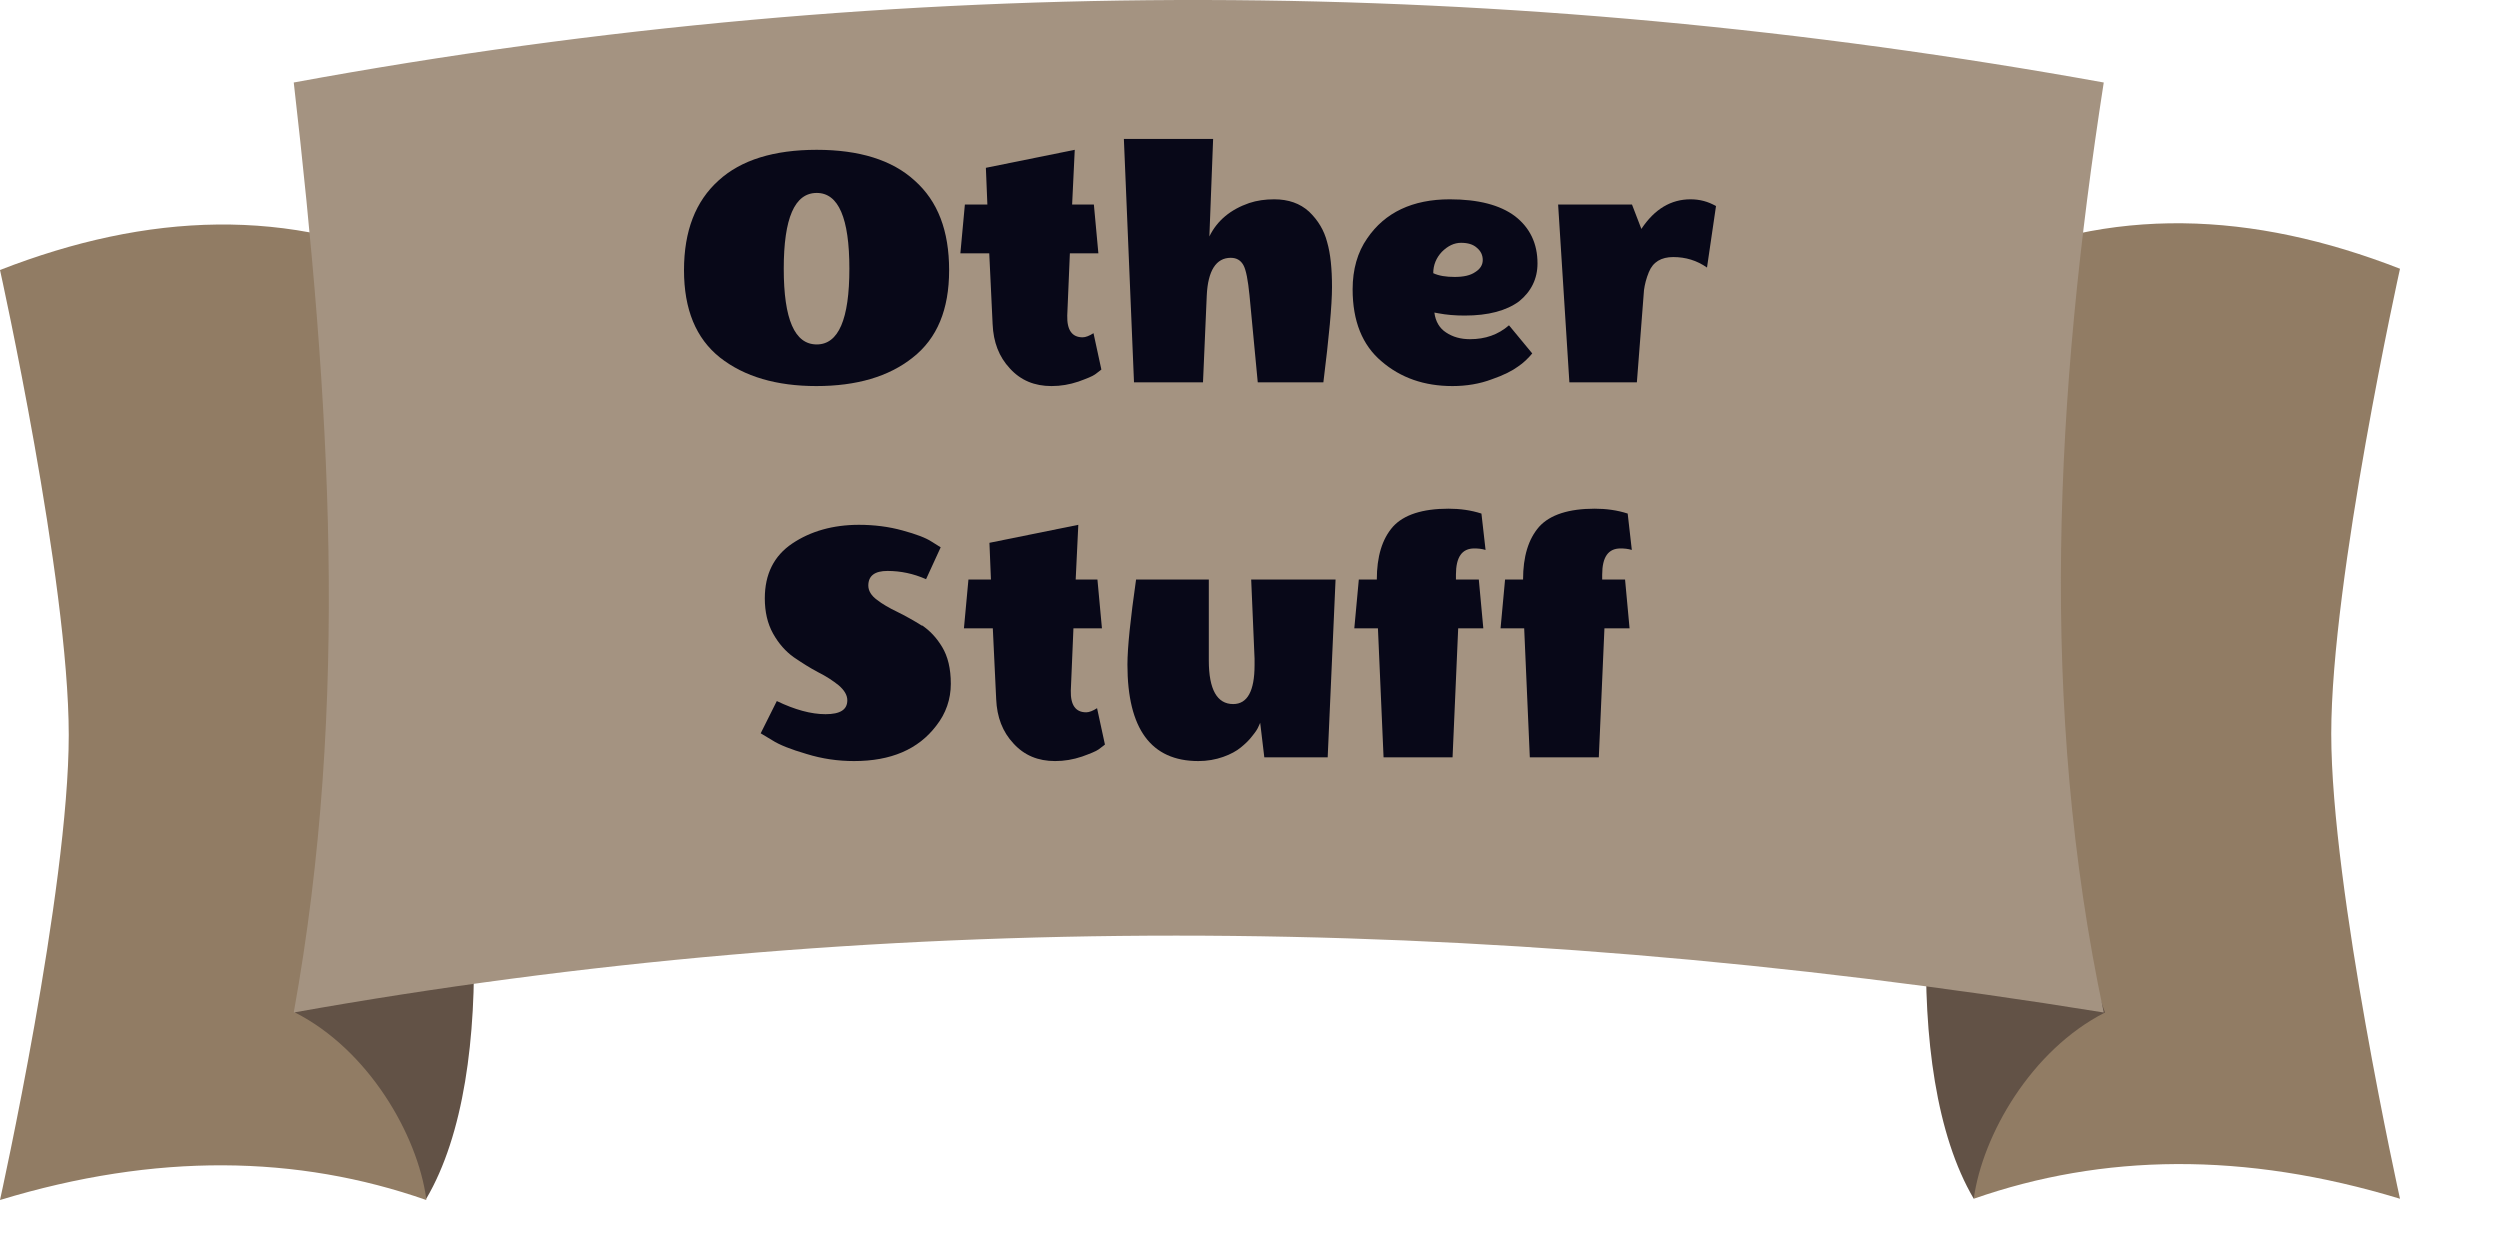
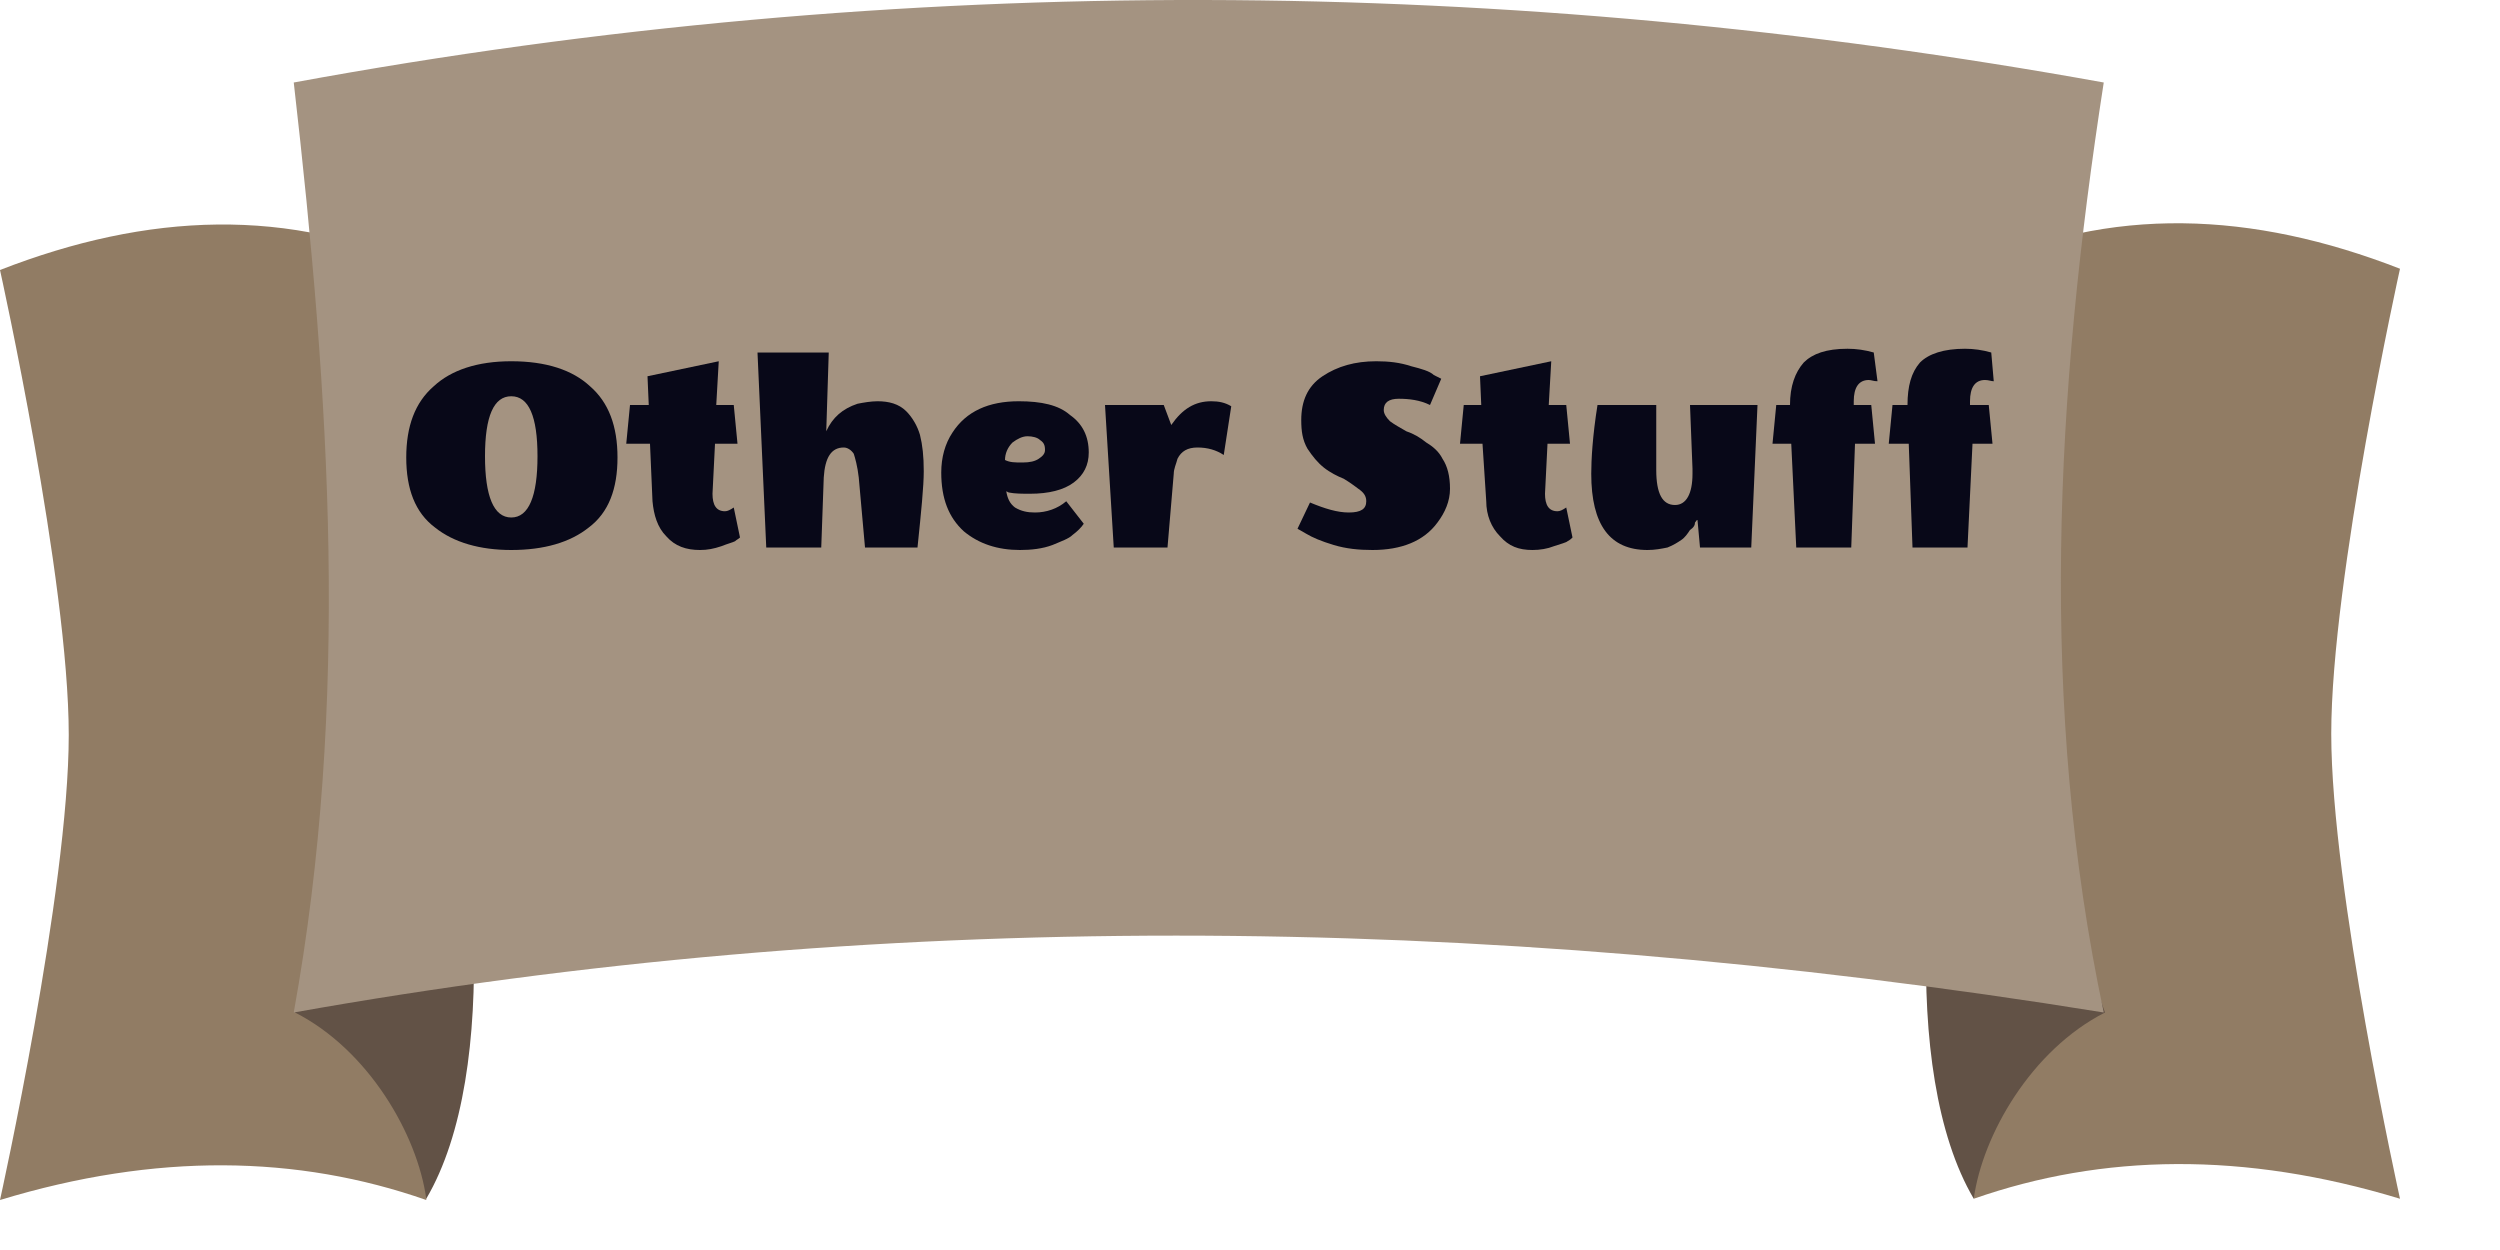
<svg xmlns="http://www.w3.org/2000/svg" width="100%" height="100%" viewBox="0 0 2 1" version="1.1" xml:space="preserve" style="fill-rule:evenodd;clip-rule:evenodd;stroke-linejoin:round;stroke-miterlimit:2;">
  <path d="M0.341,0.216c-0.109,-0.051 -0.223,-0.046 -0.341,-0c0,-0 0.055,0.248 0.055,0.372c-0,0.124 -0.055,0.372 -0.055,0.372c0.125,-0.038 0.238,-0.036 0.341,-0c0.008,-0.248 0.01,-0.496 0,-0.744Z" style="fill:#917c64;" />
  <path d="M1.579,0.215c0.109,-0.051 0.223,-0.046 0.341,-0c-0,-0 -0.055,0.248 -0.055,0.372c0,0.124 0.055,0.372 0.055,0.372c-0.125,-0.038 -0.238,-0.036 -0.341,-0c-0.008,-0.248 -0.01,-0.496 -0,-0.744Z" style="fill:#917c64;" />
  <path d="M0.236,0.81c0.059,0.03 0.098,0.098 0.105,0.149c0.06,-0.102 0.041,-0.311 0,-0.447l-0.105,0.298Z" style="fill:#625246;" />
  <path d="M1.684,0.81c-0.059,0.03 -0.098,0.098 -0.105,0.149c-0.06,-0.102 -0.041,-0.311 -0,-0.447l0.105,0.298Z" style="fill:#625246;" />
  <path d="M1.683,0.066c-0.476,-0.086 -0.959,-0.09 -1.448,-0c0.029,0.254 0.045,0.495 0,0.744c0.459,-0.082 0.941,-0.082 1.448,0c-0.052,-0.245 -0.039,-0.493 0,-0.744Z" style="fill:#a49381;" />
-   <g transform="matrix(0.24,0,0,0.24,-0.0456,-0.199912)">
-     <g transform="matrix(1.25,0,0,1.25,2.445,2.10734)">
-       <path d="M0.02,-0.299c0,-0.105 0.031,-0.184 0.092,-0.239c0.06,-0.055 0.148,-0.082 0.262,-0.082c0.113,0 0.201,0.027 0.261,0.082c0.062,0.055 0.092,0.134 0.092,0.239c0,0.105 -0.032,0.182 -0.097,0.233c-0.064,0.051 -0.15,0.076 -0.257,0.076c-0.106,-0 -0.192,-0.025 -0.257,-0.076c-0.064,-0.051 -0.096,-0.128 -0.096,-0.233Zm0.441,-0.004c0,-0.135 -0.029,-0.202 -0.087,-0.202c-0.059,0 -0.088,0.067 -0.088,0.202c0,0.135 0.029,0.202 0.088,0.202c0.058,0 0.087,-0.067 0.087,-0.202Z" style="fill:#080818;fill-rule:nonzero;" />
-     </g>
-     <g transform="matrix(1.25,0,0,1.25,3.37875,2.10734)">
-       <path d="M0.295,-0.178c-0.001,0.039 0.013,0.058 0.041,0.058c0.008,0 0.018,-0.004 0.029,-0.011l0.021,0.097c-0.004,0.003 -0.01,0.008 -0.017,0.013c-0.007,0.005 -0.022,0.011 -0.044,0.019c-0.024,0.008 -0.047,0.012 -0.072,0.012c-0.045,-0 -0.082,-0.015 -0.111,-0.047c-0.029,-0.031 -0.044,-0.07 -0.046,-0.118l-0.009,-0.189l-0.077,0l0.012,-0.13l0.06,0l-0.004,-0.098l0.237,-0.048l-0.007,0.146l0.058,0l0.012,0.13l-0.076,0l-0.007,0.166Z" style="fill:#080818;fill-rule:nonzero;" />
-     </g>
-     <g transform="matrix(1.25,0,0,1.25,3.89875,2.10734)">
-       <path d="M0.431,-0.488c0.038,0 0.069,0.011 0.093,0.033c0.024,0.023 0.04,0.05 0.048,0.081c0.009,0.031 0.013,0.071 0.013,0.12c-0,0.049 -0.008,0.133 -0.023,0.254l-0.175,-0l-0.022,-0.232c-0.004,-0.04 -0.009,-0.067 -0.016,-0.08c-0.007,-0.013 -0.018,-0.02 -0.034,-0.02c-0.039,-0 -0.061,0.034 -0.064,0.101l-0.01,0.231l-0.184,-0l-0.027,-0.649l0.238,0l-0.01,0.26c0.021,-0.043 0.057,-0.072 0.106,-0.089c0.021,-0.007 0.043,-0.01 0.067,-0.01Z" style="fill:#080818;fill-rule:nonzero;" />
-     </g>
-     <g transform="matrix(1.25,0,0,1.25,4.6675,2.10734)">
-       <path d="M0.291,0.01c-0.075,-0 -0.138,-0.022 -0.189,-0.066c-0.051,-0.043 -0.077,-0.107 -0.077,-0.192c0,-0.053 0.013,-0.099 0.039,-0.136c0.047,-0.069 0.121,-0.104 0.22,-0.104c0.076,0 0.134,0.015 0.174,0.045c0.04,0.031 0.06,0.073 0.06,0.126c0,0.041 -0.017,0.075 -0.049,0.101c-0.034,0.025 -0.082,0.038 -0.145,0.038c-0.026,0 -0.049,-0.002 -0.07,-0.006l-0.011,-0.002c0.003,0.024 0.014,0.042 0.031,0.053c0.018,0.012 0.039,0.018 0.064,0.018c0.041,0 0.075,-0.012 0.104,-0.037l0.062,0.075c-0.011,0.013 -0.023,0.025 -0.038,0.035c-0.015,0.011 -0.038,0.023 -0.07,0.034c-0.032,0.012 -0.067,0.018 -0.105,0.018Zm0.081,-0.336c-0,-0.013 -0.005,-0.024 -0.016,-0.033c-0.01,-0.009 -0.024,-0.013 -0.042,-0.013c-0.018,0 -0.035,0.008 -0.051,0.024c-0.015,0.016 -0.023,0.035 -0.023,0.057c0.015,0.007 0.034,0.01 0.057,0.01c0.024,-0 0.042,-0.004 0.055,-0.013c0.013,-0.008 0.02,-0.019 0.02,-0.032Z" style="fill:#080818;fill-rule:nonzero;" />
-     </g>
-     <g transform="matrix(1.25,0,0,1.25,5.34625,2.10734)">
-       <path d="M0.252,-0.409c0.035,-0.053 0.079,-0.079 0.131,-0.079c0.025,0 0.047,0.006 0.068,0.018l-0.024,0.164c-0.027,-0.019 -0.057,-0.028 -0.09,-0.028c-0.032,0 -0.054,0.013 -0.065,0.04c-0.007,0.017 -0.011,0.033 -0.013,0.048l-0.019,0.246l-0.18,0l-0.03,-0.474l0.197,0l0.025,0.065Z" style="fill:#080818;fill-rule:nonzero;" />
-     </g>
-     <g transform="matrix(1.25,0,0,1.25,2.70063,3.35734)">
-       <path d="M0.45,-0.352c0.021,0.014 0.039,0.033 0.054,0.058c0.015,0.025 0.023,0.057 0.023,0.098c0,0.041 -0.013,0.079 -0.039,0.112c-0.048,0.063 -0.121,0.094 -0.219,0.094c-0.043,-0 -0.085,-0.006 -0.127,-0.019c-0.041,-0.012 -0.072,-0.024 -0.092,-0.037l-0.03,-0.018l0.043,-0.086c0.048,0.023 0.091,0.035 0.13,0.035c0.039,-0 0.058,-0.012 0.058,-0.037c-0,-0.014 -0.008,-0.027 -0.023,-0.04c-0.015,-0.012 -0.033,-0.024 -0.055,-0.035c-0.021,-0.011 -0.043,-0.025 -0.065,-0.04c-0.021,-0.015 -0.04,-0.036 -0.055,-0.063c-0.015,-0.027 -0.022,-0.058 -0.022,-0.094c-0,-0.064 0.024,-0.113 0.073,-0.146c0.049,-0.033 0.109,-0.05 0.178,-0.05c0.041,0 0.08,0.005 0.116,0.015c0.037,0.01 0.063,0.02 0.078,0.03l0.024,0.015l-0.039,0.085c-0.034,-0.015 -0.068,-0.022 -0.103,-0.022c-0.034,-0 -0.051,0.013 -0.051,0.039c0,0.014 0.008,0.027 0.023,0.038c0.014,0.011 0.033,0.022 0.054,0.032c0.022,0.011 0.044,0.023 0.066,0.037Z" style="fill:#080818;fill-rule:nonzero;" />
-     </g>
-     <g transform="matrix(1.25,0,0,1.25,3.39062,3.35734)">
-       <path d="M0.295,-0.178c-0.001,0.039 0.013,0.058 0.041,0.058c0.008,0 0.018,-0.004 0.029,-0.011l0.021,0.097c-0.004,0.003 -0.01,0.008 -0.017,0.013c-0.007,0.005 -0.022,0.011 -0.044,0.019c-0.024,0.008 -0.047,0.012 -0.072,0.012c-0.045,-0 -0.082,-0.015 -0.111,-0.047c-0.029,-0.031 -0.044,-0.07 -0.046,-0.118l-0.009,-0.189l-0.077,0l0.012,-0.13l0.06,0l-0.004,-0.098l0.237,-0.048l-0.007,0.146l0.058,0l0.012,0.13l-0.076,0l-0.007,0.166Z" style="fill:#080818;fill-rule:nonzero;" />
-     </g>
-     <g transform="matrix(1.25,0,0,1.25,3.91063,3.35734)">
-       <path d="M0.219,0.01c-0.126,-0 -0.189,-0.086 -0.189,-0.257c0,-0.046 0.008,-0.122 0.023,-0.227l0.194,0l0,0.216c0,0.077 0.022,0.116 0.065,0.116c0.038,0 0.057,-0.035 0.057,-0.104l0,-0.017l-0.009,-0.211l0.225,0l-0.021,0.474l-0.169,-0l-0.011,-0.092c-0.001,0.003 -0.003,0.006 -0.005,0.011c-0.002,0.005 -0.007,0.013 -0.016,0.024c-0.009,0.012 -0.02,0.022 -0.031,0.031c-0.011,0.009 -0.027,0.018 -0.047,0.025c-0.02,0.007 -0.042,0.011 -0.066,0.011Z" style="fill:#080818;fill-rule:nonzero;" />
-     </g>
-     <g transform="matrix(1.25,0,0,1.25,4.67938,3.35734)">
-       <path d="M0.08,-0.474c0,-0.061 0.014,-0.108 0.043,-0.141c0.029,-0.032 0.079,-0.048 0.148,-0.048c0.031,0 0.06,0.004 0.088,0.013l0.011,0.097c-0.01,-0.003 -0.02,-0.004 -0.03,-0.004c-0.033,0 -0.049,0.023 -0.049,0.07l0,0.013l0.061,0l0.012,0.13l-0.067,0l-0.015,0.344l-0.184,-0l-0.015,-0.344l-0.063,0l0.012,-0.13l0.048,0Z" style="fill:#080818;fill-rule:nonzero;" />
-     </g>
-     <g transform="matrix(1.25,0,0,1.25,5.16688,3.35734)">
-       <path d="M0.08,-0.474c0,-0.061 0.014,-0.108 0.043,-0.141c0.029,-0.032 0.079,-0.048 0.148,-0.048c0.031,0 0.06,0.004 0.088,0.013l0.011,0.097c-0.01,-0.003 -0.02,-0.004 -0.03,-0.004c-0.033,0 -0.049,0.023 -0.049,0.07l0,0.013l0.061,0l0.012,0.13l-0.067,0l-0.015,0.344l-0.184,-0l-0.015,-0.344l-0.063,0l0.012,-0.13l0.048,0Z" style="fill:#080818;fill-rule:nonzero;" />
-     </g>
-   </g>
-   <path d="M-0.509,-0.186c0.011,-0 0.02,-0.006 0.026,-0.018c0.006,-0.012 0.009,-0.024 0.009,-0.037c-0,-0.013 -0.003,-0.023 -0.007,-0.031c-0.005,-0.007 -0.011,-0.011 -0.018,-0.011l-0.002,-0l-0.009,0.097l0.001,-0Zm-0.001,0.024l-0.047,-0l-0.014,-0.146l0.07,0c0.036,0 0.061,0.01 0.074,0.03c0.007,0.01 0.011,0.022 0.011,0.037c-0,0.052 -0.032,0.079 -0.094,0.079Z" style="fill:#080818;fill-rule:nonzero;" />
-   <path d="M-0.363,-0.16c-0.013,0 -0.023,-0.003 -0.031,-0.011c-0.008,-0.007 -0.012,-0.017 -0.012,-0.03c0,-0.013 0.005,-0.023 0.014,-0.029c0.009,-0.006 0.02,-0.009 0.032,-0.009c0.013,0 0.024,0.002 0.033,0.006c-0.002,-0.013 -0.01,-0.02 -0.025,-0.02c-0.007,0 -0.015,0.002 -0.025,0.004l-0.006,-0.021c0.014,-0.006 0.029,-0.009 0.044,-0.009c0.043,-0 0.064,0.018 0.064,0.054c0,0.013 -0.001,0.03 -0.004,0.052l-0.001,0.011l-0.04,-0l-0.001,-0.013c-0.011,0.01 -0.025,0.015 -0.042,0.015Zm0.021,-0.029c0.007,-0 0.014,-0.002 0.019,-0.006l-0.002,-0.016c-0.004,-0.003 -0.008,-0.004 -0.013,-0.004c-0.005,-0 -0.009,0.001 -0.012,0.003c-0.003,0.003 -0.005,0.006 -0.005,0.009c0,0.004 0.002,0.007 0.004,0.009c0.002,0.003 0.005,0.005 0.009,0.005Z" style="fill:#080818;fill-rule:nonzero;" />
-   <path d="M-0.197,-0.205c0,0.009 0.003,0.014 0.01,0.014c0.002,0 0.004,-0.001 0.007,-0.003l0.005,0.024c-0.001,0.001 -0.002,0.002 -0.004,0.003c-0.002,0.001 -0.005,0.002 -0.011,0.004c-0.005,0.002 -0.011,0.003 -0.017,0.003c-0.011,0 -0.02,-0.003 -0.026,-0.011c-0.007,-0.007 -0.011,-0.017 -0.012,-0.028l-0.002,-0.046l-0.018,0l0.003,-0.031l0.014,0l-0.001,-0.023l0.057,-0.012l-0.002,0.035l0.014,0l0.003,0.031l-0.018,0l-0.002,0.04Z" style="fill:#080818;fill-rule:nonzero;" />
-   <path d="M-0.119,-0.16c-0.013,0 -0.023,-0.003 -0.031,-0.011c-0.008,-0.007 -0.012,-0.017 -0.012,-0.03c0,-0.013 0.005,-0.023 0.014,-0.029c0.009,-0.006 0.019,-0.009 0.032,-0.009c0.013,0 0.024,0.002 0.033,0.006c-0.002,-0.013 -0.01,-0.02 -0.025,-0.02c-0.007,0 -0.015,0.002 -0.025,0.004l-0.006,-0.021c0.014,-0.006 0.029,-0.009 0.044,-0.009c0.043,-0 0.064,0.018 0.064,0.054c0,0.013 -0.001,0.03 -0.004,0.052l-0.001,0.011l-0.04,-0l-0.001,-0.013c-0.011,0.01 -0.025,0.015 -0.042,0.015Zm0.021,-0.029c0.007,-0 0.013,-0.002 0.019,-0.006l-0.002,-0.016c-0.004,-0.003 -0.008,-0.004 -0.013,-0.004c-0.005,-0 -0.009,0.001 -0.012,0.003c-0.003,0.003 -0.005,0.006 -0.005,0.009c0,0.004 0.001,0.007 0.004,0.009c0.002,0.003 0.005,0.005 0.009,0.005Z" style="fill:#080818;fill-rule:nonzero;" />
+   <path d="M0.325,0.366c-0,-0.025 0.007,-0.044 0.022,-0.057c0.014,-0.013 0.035,-0.02 0.062,-0.02c0.028,0 0.049,0.007 0.063,0.02c0.015,0.013 0.022,0.032 0.022,0.057c0,0.025 -0.007,0.044 -0.023,0.056c-0.015,0.012 -0.036,0.018 -0.062,0.018c-0.025,0 -0.046,-0.006 -0.061,-0.018c-0.016,-0.012 -0.023,-0.031 -0.023,-0.056Zm0.105,-0.001c0,-0.032 -0.007,-0.048 -0.021,-0.048c-0.014,-0 -0.021,0.016 -0.021,0.048c0,0.032 0.007,0.049 0.021,0.049c0.014,-0 0.021,-0.017 0.021,-0.049Z" style="fill:#080818;fill-rule:nonzero;" />
+   <path d="M0.57,0.395c-0,0.009 0.003,0.014 0.01,0.014c0.002,0 0.004,-0.001 0.007,-0.003l0.005,0.024c-0.001,0.001 -0.003,0.002 -0.004,0.003c-0.002,0.001 -0.006,0.002 -0.011,0.004c-0.006,0.002 -0.011,0.003 -0.017,0.003c-0.011,0 -0.02,-0.003 -0.027,-0.011c-0.007,-0.007 -0.01,-0.017 -0.011,-0.028l-0.002,-0.046l-0.019,0l0.003,-0.031l0.015,0l-0.001,-0.023l0.057,-0.012l-0.002,0.035l0.014,0l0.003,0.031l-0.018,0l-0.002,0.04Z" style="fill:#080818;fill-rule:nonzero;" />
+   <path d="M0.702,0.321c0.009,-0 0.017,0.002 0.023,0.008c0.005,0.005 0.009,0.012 0.011,0.019c0.002,0.008 0.003,0.017 0.003,0.029c0,0.012 -0.002,0.032 -0.005,0.061l-0.042,-0l-0.005,-0.056c-0.001,-0.009 -0.003,-0.016 -0.004,-0.019c-0.002,-0.003 -0.005,-0.005 -0.008,-0.005c-0.01,0 -0.015,0.008 -0.016,0.024l-0.002,0.056l-0.044,-0l-0.007,-0.156l0.057,0l-0.002,0.063c0.005,-0.011 0.013,-0.018 0.025,-0.022c0.005,-0.001 0.011,-0.002 0.016,-0.002Z" style="fill:#080818;fill-rule:nonzero;" />
+   <path d="M0.816,0.44c-0.018,0 -0.033,-0.005 -0.045,-0.015c-0.012,-0.011 -0.018,-0.026 -0.018,-0.047c-0,-0.012 0.003,-0.023 0.009,-0.032c0.011,-0.017 0.029,-0.025 0.053,-0.025c0.018,-0 0.032,0.003 0.041,0.011c0.01,0.007 0.015,0.017 0.015,0.03c-0,0.01 -0.004,0.018 -0.012,0.024c-0.008,0.006 -0.02,0.009 -0.035,0.009c-0.006,0 -0.012,-0 -0.017,-0.001l-0.002,-0.001c0.001,0.006 0.003,0.01 0.007,0.013c0.005,0.003 0.01,0.004 0.016,0.004c0.009,0 0.018,-0.003 0.025,-0.009l0.014,0.018c-0.002,0.003 -0.005,0.006 -0.009,0.009c-0.003,0.003 -0.009,0.005 -0.016,0.008c-0.008,0.003 -0.017,0.004 -0.026,0.004Zm0.02,-0.08c-0,-0.004 -0.001,-0.006 -0.004,-0.008c-0.002,-0.002 -0.006,-0.003 -0.01,-0.003c-0.004,-0 -0.008,0.002 -0.012,0.005c-0.004,0.004 -0.006,0.009 -0.006,0.014c0.004,0.002 0.008,0.002 0.014,0.002c0.006,0 0.01,-0.001 0.013,-0.003c0.003,-0.002 0.005,-0.004 0.005,-0.007Z" style="fill:#080818;fill-rule:nonzero;" />
+   <path d="M0.937,0.34c0.009,-0.013 0.019,-0.019 0.032,-0.019c0.006,-0 0.011,0.001 0.016,0.004l-0.006,0.039c-0.006,-0.004 -0.013,-0.006 -0.021,-0.006c-0.008,-0 -0.013,0.003 -0.016,0.009c-0.001,0.004 -0.003,0.008 -0.003,0.012l-0.005,0.059l-0.043,-0l-0.007,-0.114l0.047,0l0.006,0.016Z" style="fill:#080818;fill-rule:nonzero;" />
+   <path d="M1.141,0.354c0.005,0.003 0.01,0.007 0.013,0.013c0.004,0.006 0.006,0.014 0.006,0.024c-0,0.01 -0.004,0.019 -0.01,0.027c-0.011,0.015 -0.029,0.022 -0.052,0.022c-0.011,0 -0.021,-0.001 -0.031,-0.004c-0.01,-0.003 -0.017,-0.006 -0.022,-0.009l-0.007,-0.004l0.01,-0.021c0.012,0.005 0.022,0.008 0.031,0.008c0.01,0 0.014,-0.003 0.014,-0.009c0,-0.003 -0.001,-0.006 -0.005,-0.009c-0.004,-0.003 -0.008,-0.006 -0.013,-0.009c-0.005,-0.002 -0.011,-0.005 -0.016,-0.009c-0.005,-0.004 -0.009,-0.009 -0.013,-0.015c-0.004,-0.007 -0.005,-0.014 -0.005,-0.023c-0,-0.015 0.005,-0.027 0.017,-0.035c0.012,-0.008 0.026,-0.012 0.043,-0.012c0.01,0 0.019,0.001 0.028,0.004c0.008,0.002 0.015,0.004 0.018,0.007l0.006,0.003l-0.009,0.021c-0.008,-0.004 -0.017,-0.005 -0.025,-0.005c-0.008,-0 -0.012,0.003 -0.012,0.009c-0,0.003 0.002,0.006 0.005,0.009c0.004,0.003 0.008,0.005 0.013,0.008c0.006,0.002 0.011,0.005 0.016,0.009Z" style="fill:#080818;fill-rule:nonzero;" />
+   <path d="M1.236,0.395c0,0.009 0.003,0.014 0.01,0.014c0.002,0 0.004,-0.001 0.007,-0.003l0.005,0.024c-0.001,0.001 -0.002,0.002 -0.004,0.003c-0.001,0.001 -0.005,0.002 -0.011,0.004c-0.005,0.002 -0.011,0.003 -0.017,0.003c-0.011,0 -0.019,-0.003 -0.026,-0.011c-0.007,-0.007 -0.011,-0.017 -0.011,-0.028l-0.003,-0.046l-0.018,0l0.003,-0.031l0.014,0l-0.001,-0.023l0.057,-0.012l-0.002,0.035l0.014,0l0.003,0.031l-0.018,0l-0.002,0.04Z" style="fill:#080818;fill-rule:nonzero;" />
+   <path d="M1.318,0.44c-0.03,0 -0.045,-0.02 -0.045,-0.061c-0,-0.011 0.001,-0.03 0.005,-0.055l0.047,0l-0,0.052c-0,0.019 0.005,0.028 0.015,0.028c0.009,-0 0.014,-0.009 0.014,-0.025l-0,-0.004l-0.002,-0.051l0.054,0l-0.005,0.114l-0.041,-0l-0.002,-0.022c-0.001,0 -0.001,0.001 -0.002,0.002c-0,0.002 -0.001,0.004 -0.004,0.006c-0.002,0.003 -0.004,0.006 -0.007,0.008c-0.003,0.002 -0.006,0.004 -0.011,0.006c-0.005,0.001 -0.01,0.002 -0.016,0.002Z" style="fill:#080818;fill-rule:nonzero;" />
+   <path d="M1.432,0.324c0,-0.015 0.004,-0.026 0.011,-0.034c0.007,-0.007 0.018,-0.011 0.035,-0.011c0.007,-0 0.014,0.001 0.021,0.003l0.003,0.023c-0.003,-0 -0.005,-0.001 -0.007,-0.001c-0.008,0 -0.012,0.006 -0.012,0.017l-0,0.003l0.014,0l0.003,0.031l-0.016,0l-0.003,0.083l-0.044,-0l-0.004,-0.083l-0.015,0l0.003,-0.031l0.011,0Z" style="fill:#080818;fill-rule:nonzero;" />
+   <path d="M1.526,0.324c-0,-0.015 0.003,-0.026 0.01,-0.034c0.007,-0.007 0.019,-0.011 0.036,-0.011c0.007,-0 0.014,0.001 0.021,0.003l0.002,0.023c-0.002,-0 -0.004,-0.001 -0.007,-0.001c-0.008,0 -0.012,0.006 -0.012,0.017l0,0.003l0.015,0l0.003,0.031l-0.016,0l-0.004,0.083l-0.044,-0l-0.003,-0.083l-0.016,0l0.003,-0.031l0.012,0Z" style="fill:#080818;fill-rule:nonzero;" />
</svg>
